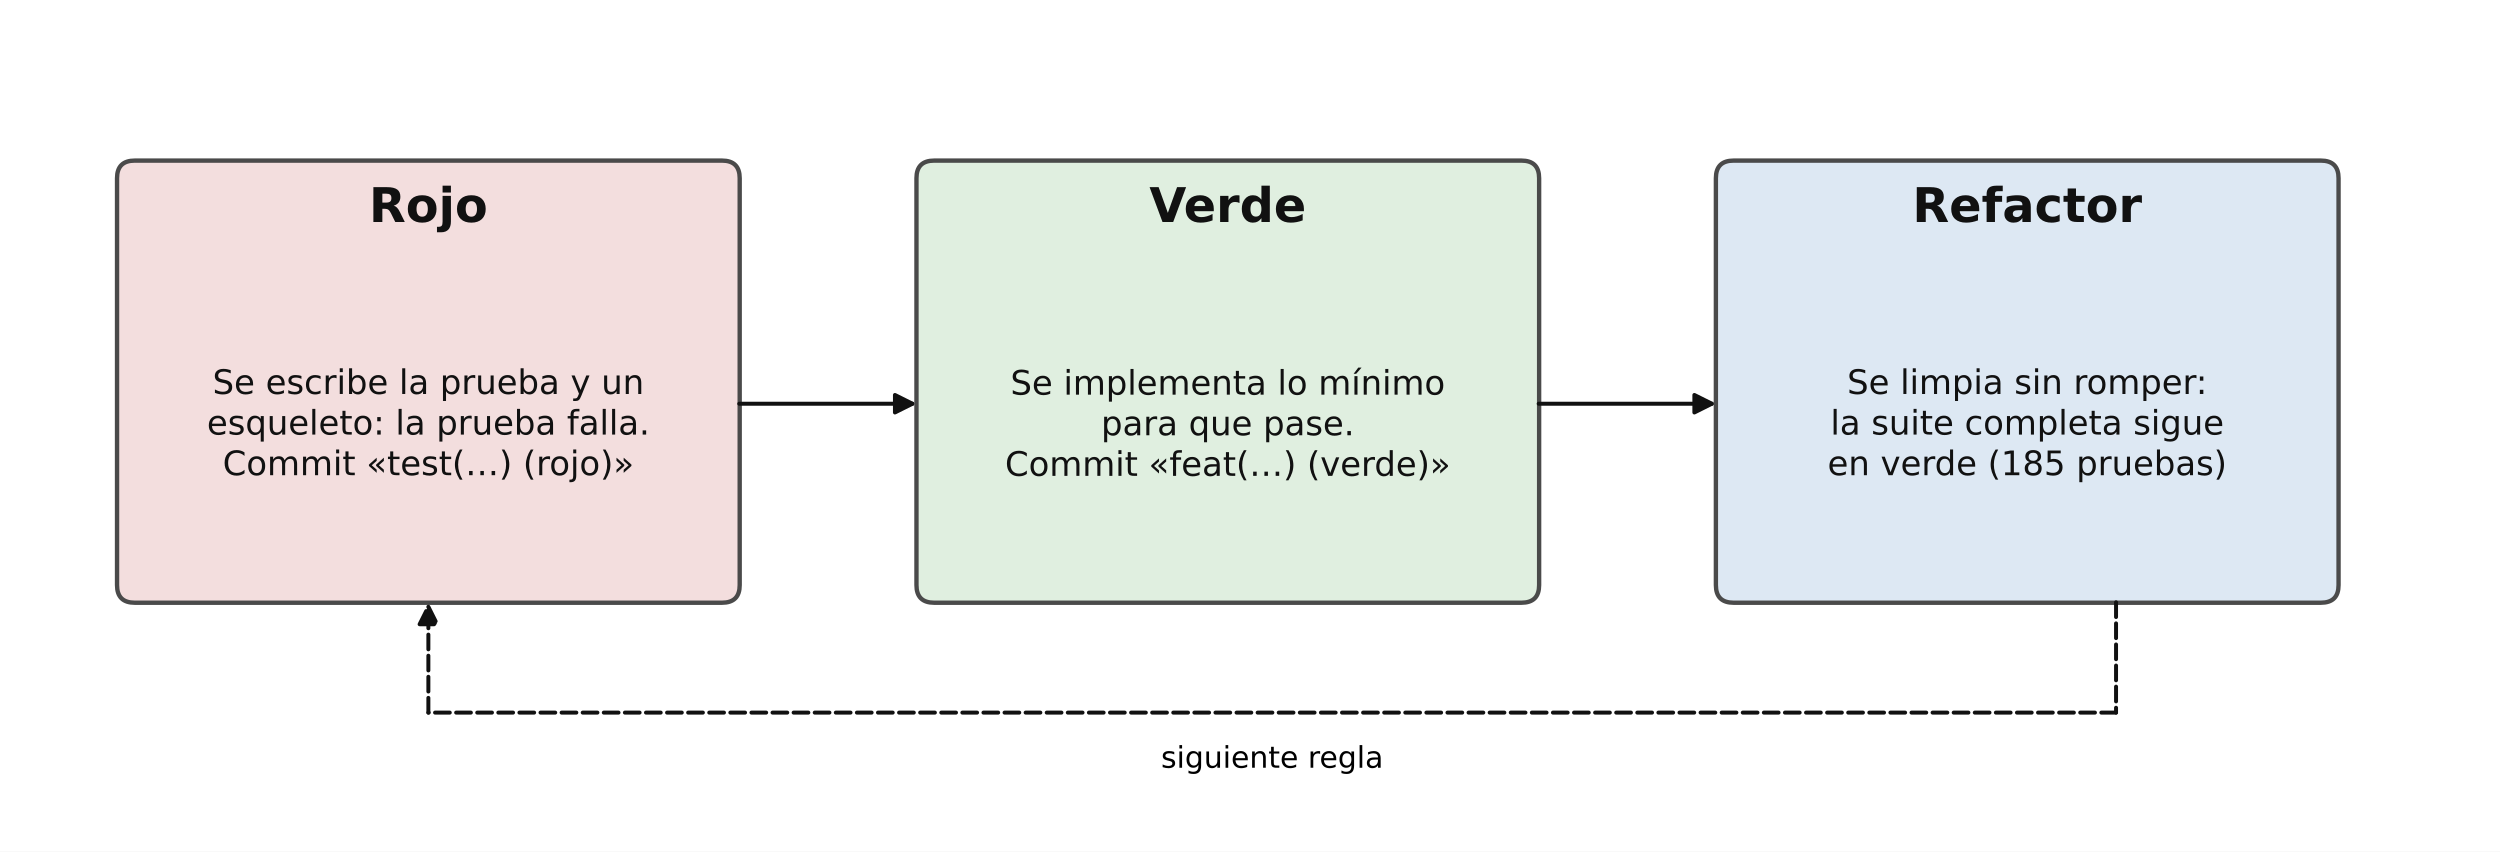
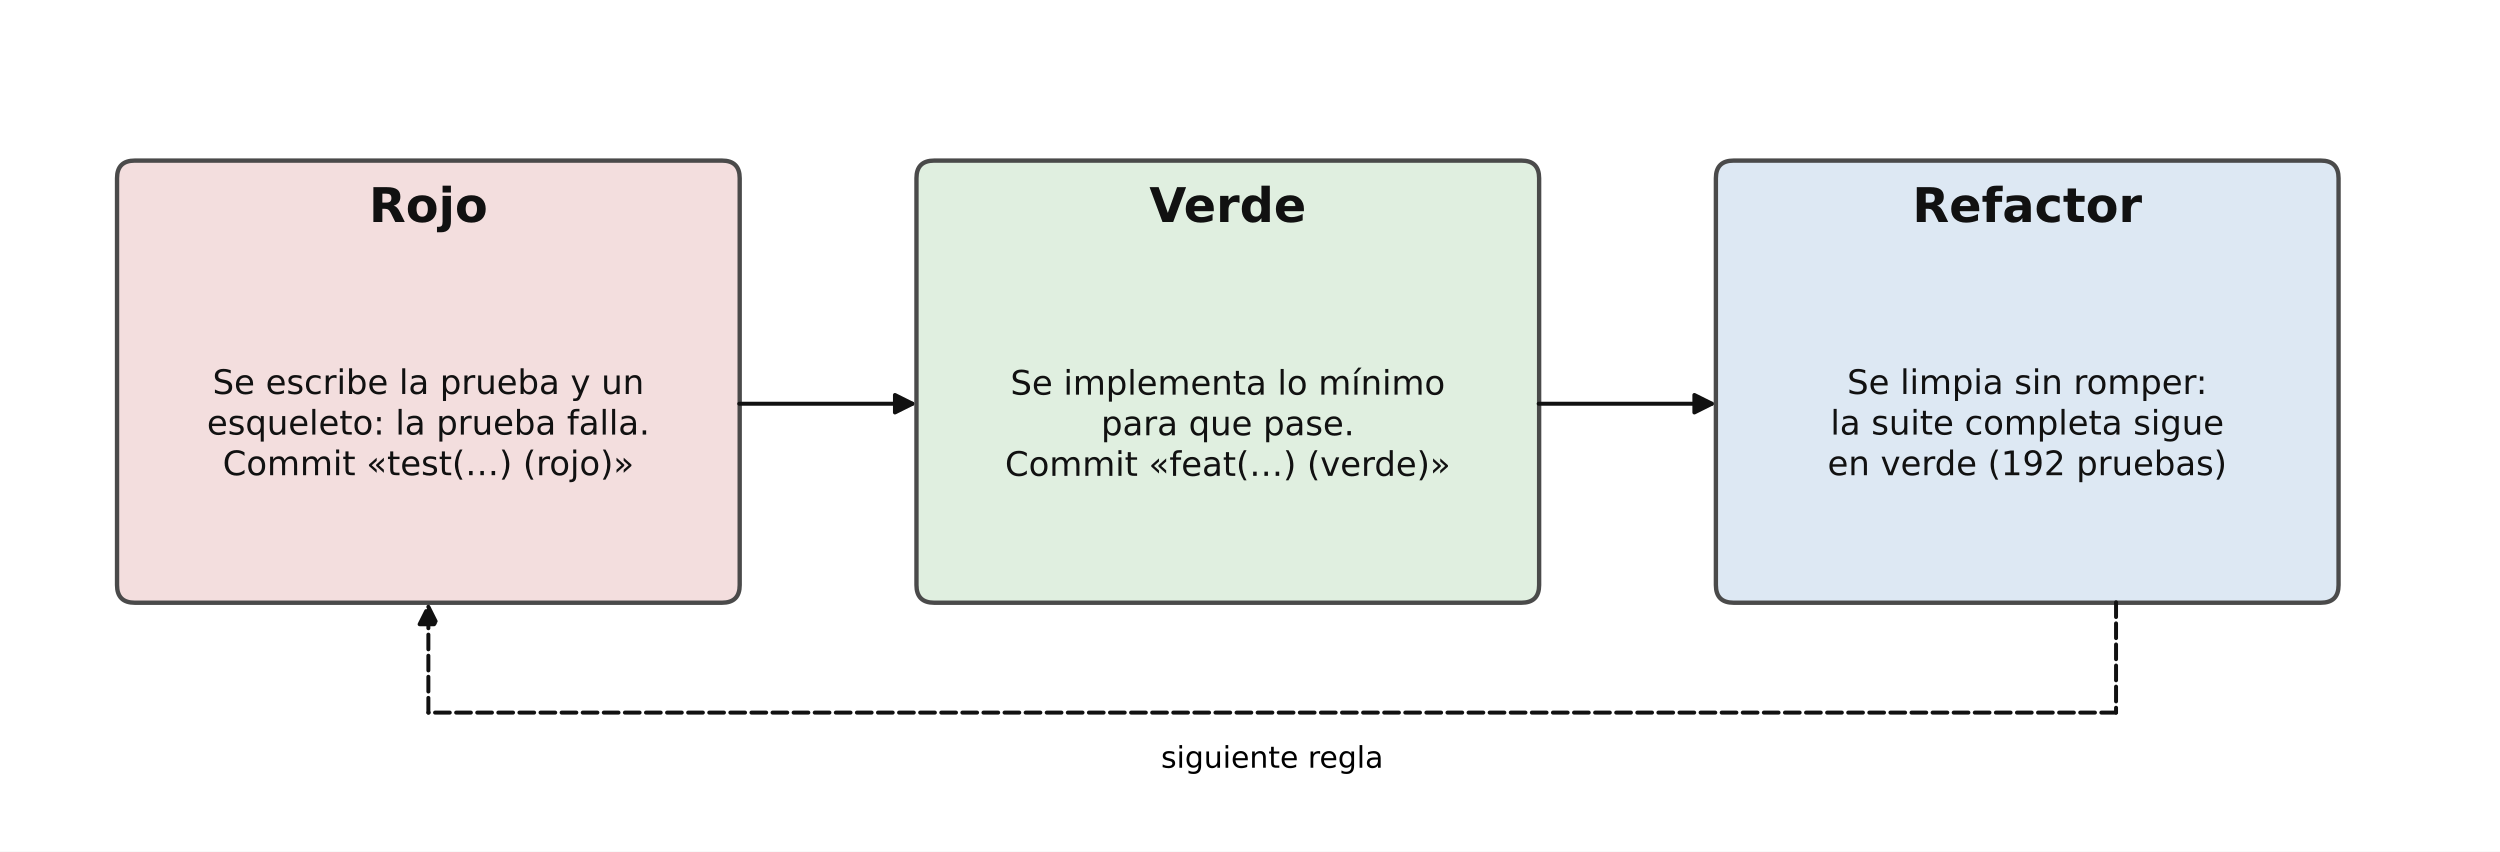
<svg xmlns="http://www.w3.org/2000/svg" xmlns:xlink="http://www.w3.org/1999/xlink" width="628.2pt" height="213.984pt" viewBox="0 0 628.2 213.984" version="1.1">
  <defs>
    <style type="text/css">*{stroke-linejoin: round; stroke-linecap: butt}</style>
  </defs>
  <g id="figure_1">
    <g id="patch_1">
      <path d="M 0 213.984  L 628.2 213.984  L 628.2 0  L 0 0  z " style="fill: #ffffff" />
    </g>
    <g id="axes_1">
      <g id="patch_2">
-         <path d="M 33.872 151.455  L 181.408 151.455  Q 185.872 151.455 185.872 147.02  L 185.872 44.788  Q 185.872 40.353 181.408 40.353  L 33.872 40.353  Q 29.408 40.353 29.408 44.788  L 29.408 147.02  Q 29.408 151.455 33.872 151.455  z " clip-path="url(#p1be5606a92)" style="fill: #f3dede; stroke: #4a4a4a; stroke-width: 1.1; stroke-linejoin: miter" />
+         <path d="M 33.872 151.455  L 181.408 151.455  Q 185.872 151.455 185.872 147.02  L 185.872 44.788  Q 185.872 40.353 181.408 40.353  L 33.872 40.353  Q 29.408 40.353 29.408 44.788  L 29.408 147.02  Q 29.408 151.455 33.872 151.455  z " clip-path="url(#pc39b11b736)" style="fill: #f3dede; stroke: #4a4a4a; stroke-width: 1.1; stroke-linejoin: miter" />
      </g>
      <g id="patch_3">
-         <path d="M 185.76 101.448  Q 208.08 101.448 229.282 101.448  " clip-path="url(#p1be5606a92)" style="fill: none; stroke: #111111; stroke-linecap: round" />
-         <path d="M 224.882 99.248  L 229.282 101.448  L 224.882 103.648  z " clip-path="url(#p1be5606a92)" style="fill: #111111; stroke: #111111; stroke-linecap: round" />
+         <path d="M 185.76 101.448  Q 208.08 101.448 229.282 101.448  " clip-path="url(#pc39b11b736)" style="fill: none; stroke: #111111; stroke-linecap: round" />
+         <path d="M 224.882 99.248  L 229.282 101.448  L 224.882 103.648  z " clip-path="url(#pc39b11b736)" style="fill: #111111; stroke: #111111; stroke-linecap: round" />
      </g>
      <g id="patch_4">
-         <path d="M 234.752 151.455  L 382.288 151.455  Q 386.752 151.455 386.752 147.02  L 386.752 44.788  Q 386.752 40.353 382.288 40.353  L 234.752 40.353  Q 230.288 40.353 230.288 44.788  L 230.288 147.02  Q 230.288 151.455 234.752 151.455  z " clip-path="url(#p1be5606a92)" style="fill: #e0efe0; stroke: #4a4a4a; stroke-width: 1.1; stroke-linejoin: miter" />
+         <path d="M 234.752 151.455  L 382.288 151.455  Q 386.752 151.455 386.752 147.02  L 386.752 44.788  Q 386.752 40.353 382.288 40.353  L 234.752 40.353  Q 230.288 40.353 230.288 44.788  L 230.288 147.02  Q 230.288 151.455 234.752 151.455  z " clip-path="url(#pc39b11b736)" style="fill: #e0efe0; stroke: #4a4a4a; stroke-width: 1.1; stroke-linejoin: miter" />
      </g>
      <g id="patch_5">
-         <path d="M 386.64 101.448  Q 408.96 101.448 430.162 101.448  " clip-path="url(#p1be5606a92)" style="fill: none; stroke: #111111; stroke-linecap: round" />
-         <path d="M 425.762 99.248  L 430.162 101.448  L 425.762 103.648  z " clip-path="url(#p1be5606a92)" style="fill: #111111; stroke: #111111; stroke-linecap: round" />
+         <path d="M 386.64 101.448  Q 408.96 101.448 430.162 101.448  " clip-path="url(#pc39b11b736)" style="fill: none; stroke: #111111; stroke-linecap: round" />
+         <path d="M 425.762 99.248  L 430.162 101.448  L 425.762 103.648  z " clip-path="url(#pc39b11b736)" style="fill: #111111; stroke: #111111; stroke-linecap: round" />
      </g>
      <g id="patch_6">
-         <path d="M 435.632 151.455  L 583.168 151.455  Q 587.632 151.455 587.632 147.02  L 587.632 44.788  Q 587.632 40.353 583.168 40.353  L 435.632 40.353  Q 431.168 40.353 431.168 44.788  L 431.168 147.02  Q 431.168 151.455 435.632 151.455  z " clip-path="url(#p1be5606a92)" style="fill: #dde8f3; stroke: #4a4a4a; stroke-width: 1.1; stroke-linejoin: miter" />
+         <path d="M 435.632 151.455  L 583.168 151.455  Q 587.632 151.455 587.632 147.02  L 587.632 44.788  Q 587.632 40.353 583.168 40.353  L 435.632 40.353  Q 431.168 40.353 431.168 44.788  L 431.168 147.02  Q 431.168 151.455 435.632 151.455  z " clip-path="url(#pc39b11b736)" style="fill: #dde8f3; stroke: #4a4a4a; stroke-width: 1.1; stroke-linejoin: miter" />
      </g>
      <g id="patch_7">
-         <path d="M 531.72 151.344  Q 531.72 165.204 531.72 179.064  " clip-path="url(#p1be5606a92)" style="fill: none; stroke-dasharray: 3.7,1.6; stroke-dashoffset: 0; stroke: #111111; stroke-linecap: round" />
+         <path d="M 531.72 151.344  Q 531.72 165.204 531.72 179.064  " clip-path="url(#pc39b11b736)" style="fill: none; stroke-dasharray: 3.7,1.6; stroke-dashoffset: 0; stroke: #111111; stroke-linecap: round" />
      </g>
      <g id="patch_8">
-         <path d="M 531.72 179.064  Q 319.68 179.064 107.64 179.064  " clip-path="url(#p1be5606a92)" style="fill: none; stroke-dasharray: 3.7,1.6; stroke-dashoffset: 0; stroke: #111111; stroke-linecap: round" />
+         <path d="M 531.72 179.064  Q 319.68 179.064 107.64 179.064  " clip-path="url(#pc39b11b736)" style="fill: none; stroke-dasharray: 3.7,1.6; stroke-dashoffset: 0; stroke: #111111; stroke-linecap: round" />
      </g>
      <g id="patch_9">
-         <path d="M 107.64 179.064  Q 107.64 165.204 107.64 152.462  " clip-path="url(#p1be5606a92)" style="fill: none; stroke-dasharray: 3.7,1.6; stroke-dashoffset: 0; stroke: #111111; stroke-linecap: round" />
-         <path d="M 105.44 156.862  L 107.64 152.462  L 109.84 156.862  z " clip-path="url(#p1be5606a92)" style="fill: #111111; stroke-dasharray: 3.7,1.6; stroke-dashoffset: 0; stroke: #111111; stroke-linecap: round" />
+         <path d="M 107.64 179.064  Q 107.64 165.204 107.64 152.462  " clip-path="url(#pc39b11b736)" style="fill: none; stroke-dasharray: 3.7,1.6; stroke-dashoffset: 0; stroke: #111111; stroke-linecap: round" />
+         <path d="M 105.44 156.862  L 107.64 152.462  L 109.84 156.862  z " clip-path="url(#pc39b11b736)" style="fill: #111111; stroke-dasharray: 3.7,1.6; stroke-dashoffset: 0; stroke: #111111; stroke-linecap: round" />
      </g>
      <g id="text_1">
        <g style="fill: #111111" transform="translate(92.71875 55.77846) scale(0.12 -0.12)">
          <defs>
            <path id="DejaVuSans-Bold-35" d="M 2297 2597  Q 2675 2597 2839 2737  Q 3003 2878 3003 3200  Q 3003 3519 2839 3656  Q 2675 3794 2297 3794  L 1791 3794  L 1791 2597  L 2297 2597  z M 1791 1766  L 1791 0  L 588 0  L 588 4666  L 2425 4666  Q 3347 4666 3776 4356  Q 4206 4047 4206 3378  Q 4206 2916 3982 2619  Q 3759 2322 3309 2181  Q 3556 2125 3751 1926  Q 3947 1728 4147 1325  L 4800 0  L 3519 0  L 2950 1159  Q 2778 1509 2601 1637  Q 2425 1766 2131 1766  L 1791 1766  z " transform="scale(0.015625)" />
            <path id="DejaVuSans-Bold-52" d="M 2203 2784  Q 1831 2784 1636 2517  Q 1441 2250 1441 1747  Q 1441 1244 1636 976  Q 1831 709 2203 709  Q 2569 709 2762 976  Q 2956 1244 2956 1747  Q 2956 2250 2762 2517  Q 2569 2784 2203 2784  z M 2203 3584  Q 3106 3584 3614 3096  Q 4122 2609 4122 1747  Q 4122 884 3614 396  Q 3106 -91 2203 -91  Q 1297 -91 786 396  Q 275 884 275 1747  Q 275 2609 786 3096  Q 1297 3584 2203 3584  z " transform="scale(0.015625)" />
            <path id="DejaVuSans-Bold-4d" d="M 538 3500  L 1656 3500  L 1656 63  Q 1656 -641 1318 -1011  Q 981 -1381 341 -1381  L -213 -1381  L -213 -647  L -19 -647  Q 300 -647 419 -503  Q 538 -359 538 63  L 538 3500  z M 538 4863  L 1656 4863  L 1656 3950  L 538 3950  L 538 4863  z " transform="scale(0.015625)" />
          </defs>
          <use xlink:href="#DejaVuSans-Bold-35" />
          <use xlink:href="#DejaVuSans-Bold-52" transform="translate(77 0)" />
          <use xlink:href="#DejaVuSans-Bold-4d" transform="translate(145.7031 0)" />
          <use xlink:href="#DejaVuSans-Bold-52" transform="translate(179.9844 0)" />
        </g>
      </g>
      <g id="text_2">
        <g style="fill: #111111" transform="translate(53.42262 98.99802) scale(0.085 -0.085)">
          <defs>
            <path id="DejaVuSans-36" d="M 3425 4513  L 3425 3897  Q 3066 4069 2747 4153  Q 2428 4238 2131 4238  Q 1616 4238 1336 4038  Q 1056 3838 1056 3469  Q 1056 3159 1242 3001  Q 1428 2844 1947 2747  L 2328 2669  Q 3034 2534 3370 2195  Q 3706 1856 3706 1288  Q 3706 609 3251 259  Q 2797 -91 1919 -91  Q 1588 -91 1214 -16  Q 841 59 441 206  L 441 856  Q 825 641 1194 531  Q 1563 422 1919 422  Q 2459 422 2753 634  Q 3047 847 3047 1241  Q 3047 1584 2836 1778  Q 2625 1972 2144 2069  L 1759 2144  Q 1053 2284 737 2584  Q 422 2884 422 3419  Q 422 4038 858 4394  Q 1294 4750 2059 4750  Q 2388 4750 2728 4690  Q 3069 4631 3425 4513  z " transform="scale(0.015625)" />
            <path id="DejaVuSans-48" d="M 3597 1894  L 3597 1613  L 953 1613  Q 991 1019 1311 708  Q 1631 397 2203 397  Q 2534 397 2845 478  Q 3156 559 3463 722  L 3463 178  Q 3153 47 2828 -22  Q 2503 -91 2169 -91  Q 1331 -91 842 396  Q 353 884 353 1716  Q 353 2575 817 3079  Q 1281 3584 2069 3584  Q 2775 3584 3186 3129  Q 3597 2675 3597 1894  z M 3022 2063  Q 3016 2534 2758 2815  Q 2500 3097 2075 3097  Q 1594 3097 1305 2825  Q 1016 2553 972 2059  L 3022 2063  z " transform="scale(0.015625)" />
            <path id="DejaVuSans-3" transform="scale(0.015625)" />
            <path id="DejaVuSans-56" d="M 2834 3397  L 2834 2853  Q 2591 2978 2328 3040  Q 2066 3103 1784 3103  Q 1356 3103 1142 2972  Q 928 2841 928 2578  Q 928 2378 1081 2264  Q 1234 2150 1697 2047  L 1894 2003  Q 2506 1872 2764 1633  Q 3022 1394 3022 966  Q 3022 478 2636 193  Q 2250 -91 1575 -91  Q 1294 -91 989 -36  Q 684 19 347 128  L 347 722  Q 666 556 975 473  Q 1284 391 1588 391  Q 1994 391 2212 530  Q 2431 669 2431 922  Q 2431 1156 2273 1281  Q 2116 1406 1581 1522  L 1381 1569  Q 847 1681 609 1914  Q 372 2147 372 2553  Q 372 3047 722 3315  Q 1072 3584 1716 3584  Q 2034 3584 2315 3537  Q 2597 3491 2834 3397  z " transform="scale(0.015625)" />
            <path id="DejaVuSans-46" d="M 3122 3366  L 3122 2828  Q 2878 2963 2633 3030  Q 2388 3097 2138 3097  Q 1578 3097 1268 2742  Q 959 2388 959 1747  Q 959 1106 1268 751  Q 1578 397 2138 397  Q 2388 397 2633 464  Q 2878 531 3122 666  L 3122 134  Q 2881 22 2623 -34  Q 2366 -91 2075 -91  Q 1284 -91 818 406  Q 353 903 353 1747  Q 353 2603 823 3093  Q 1294 3584 2113 3584  Q 2378 3584 2631 3529  Q 2884 3475 3122 3366  z " transform="scale(0.015625)" />
            <path id="DejaVuSans-55" d="M 2631 2963  Q 2534 3019 2420 3045  Q 2306 3072 2169 3072  Q 1681 3072 1420 2755  Q 1159 2438 1159 1844  L 1159 0  L 581 0  L 581 3500  L 1159 3500  L 1159 2956  Q 1341 3275 1631 3429  Q 1922 3584 2338 3584  Q 2397 3584 2469 3576  Q 2541 3569 2628 3553  L 2631 2963  z " transform="scale(0.015625)" />
            <path id="DejaVuSans-4c" d="M 603 3500  L 1178 3500  L 1178 0  L 603 0  L 603 3500  z M 603 4863  L 1178 4863  L 1178 4134  L 603 4134  L 603 4863  z " transform="scale(0.015625)" />
            <path id="DejaVuSans-45" d="M 3116 1747  Q 3116 2381 2855 2742  Q 2594 3103 2138 3103  Q 1681 3103 1420 2742  Q 1159 2381 1159 1747  Q 1159 1113 1420 752  Q 1681 391 2138 391  Q 2594 391 2855 752  Q 3116 1113 3116 1747  z M 1159 2969  Q 1341 3281 1617 3432  Q 1894 3584 2278 3584  Q 2916 3584 3314 3078  Q 3713 2572 3713 1747  Q 3713 922 3314 415  Q 2916 -91 2278 -91  Q 1894 -91 1617 61  Q 1341 213 1159 525  L 1159 0  L 581 0  L 581 4863  L 1159 4863  L 1159 2969  z " transform="scale(0.015625)" />
            <path id="DejaVuSans-4f" d="M 603 4863  L 1178 4863  L 1178 0  L 603 0  L 603 4863  z " transform="scale(0.015625)" />
            <path id="DejaVuSans-44" d="M 2194 1759  Q 1497 1759 1228 1600  Q 959 1441 959 1056  Q 959 750 1161 570  Q 1363 391 1709 391  Q 2188 391 2477 730  Q 2766 1069 2766 1631  L 2766 1759  L 2194 1759  z M 3341 1997  L 3341 0  L 2766 0  L 2766 531  Q 2569 213 2275 61  Q 1981 -91 1556 -91  Q 1019 -91 701 211  Q 384 513 384 1019  Q 384 1609 779 1909  Q 1175 2209 1959 2209  L 2766 2209  L 2766 2266  Q 2766 2663 2505 2880  Q 2244 3097 1772 3097  Q 1472 3097 1187 3025  Q 903 2953 641 2809  L 641 3341  Q 956 3463 1253 3523  Q 1550 3584 1831 3584  Q 2591 3584 2966 3190  Q 3341 2797 3341 1997  z " transform="scale(0.015625)" />
            <path id="DejaVuSans-53" d="M 1159 525  L 1159 -1331  L 581 -1331  L 581 3500  L 1159 3500  L 1159 2969  Q 1341 3281 1617 3432  Q 1894 3584 2278 3584  Q 2916 3584 3314 3078  Q 3713 2572 3713 1747  Q 3713 922 3314 415  Q 2916 -91 2278 -91  Q 1894 -91 1617 61  Q 1341 213 1159 525  z M 3116 1747  Q 3116 2381 2855 2742  Q 2594 3103 2138 3103  Q 1681 3103 1420 2742  Q 1159 2381 1159 1747  Q 1159 1113 1420 752  Q 1681 391 2138 391  Q 2594 391 2855 752  Q 3116 1113 3116 1747  z " transform="scale(0.015625)" />
            <path id="DejaVuSans-58" d="M 544 1381  L 544 3500  L 1119 3500  L 1119 1403  Q 1119 906 1312 657  Q 1506 409 1894 409  Q 2359 409 2629 706  Q 2900 1003 2900 1516  L 2900 3500  L 3475 3500  L 3475 0  L 2900 0  L 2900 538  Q 2691 219 2414 64  Q 2138 -91 1772 -91  Q 1169 -91 856 284  Q 544 659 544 1381  z M 1991 3584  L 1991 3584  z " transform="scale(0.015625)" />
            <path id="DejaVuSans-5c" d="M 2059 -325  Q 1816 -950 1584 -1140  Q 1353 -1331 966 -1331  L 506 -1331  L 506 -850  L 844 -850  Q 1081 -850 1212 -737  Q 1344 -625 1503 -206  L 1606 56  L 191 3500  L 800 3500  L 1894 763  L 2988 3500  L 3597 3500  L 2059 -325  z " transform="scale(0.015625)" />
            <path id="DejaVuSans-51" d="M 3513 2113  L 3513 0  L 2938 0  L 2938 2094  Q 2938 2591 2744 2837  Q 2550 3084 2163 3084  Q 1697 3084 1428 2787  Q 1159 2491 1159 1978  L 1159 0  L 581 0  L 581 3500  L 1159 3500  L 1159 2956  Q 1366 3272 1645 3428  Q 1925 3584 2291 3584  Q 2894 3584 3203 3211  Q 3513 2838 3513 2113  z " transform="scale(0.015625)" />
          </defs>
          <use xlink:href="#DejaVuSans-36" />
          <use xlink:href="#DejaVuSans-48" transform="translate(63.48438 0)" />
          <use xlink:href="#DejaVuSans-3" transform="translate(125.0156 0)" />
          <use xlink:href="#DejaVuSans-48" transform="translate(156.7969 0)" />
          <use xlink:href="#DejaVuSans-56" transform="translate(218.3281 0)" />
          <use xlink:href="#DejaVuSans-46" transform="translate(270.4219 0)" />
          <use xlink:href="#DejaVuSans-55" transform="translate(325.4062 0)" />
          <use xlink:href="#DejaVuSans-4c" transform="translate(366.5156 0)" />
          <use xlink:href="#DejaVuSans-45" transform="translate(394.2969 0)" />
          <use xlink:href="#DejaVuSans-48" transform="translate(457.7812 0)" />
          <use xlink:href="#DejaVuSans-3" transform="translate(519.3125 0)" />
          <use xlink:href="#DejaVuSans-4f" transform="translate(551.0938 0)" />
          <use xlink:href="#DejaVuSans-44" transform="translate(578.875 0)" />
          <use xlink:href="#DejaVuSans-3" transform="translate(640.1562 0)" />
          <use xlink:href="#DejaVuSans-53" transform="translate(671.9375 0)" />
          <use xlink:href="#DejaVuSans-55" transform="translate(735.4219 0)" />
          <use xlink:href="#DejaVuSans-58" transform="translate(776.5312 0)" />
          <use xlink:href="#DejaVuSans-48" transform="translate(839.9062 0)" />
          <use xlink:href="#DejaVuSans-45" transform="translate(901.4375 0)" />
          <use xlink:href="#DejaVuSans-44" transform="translate(964.9219 0)" />
          <use xlink:href="#DejaVuSans-3" transform="translate(1026.203 0)" />
          <use xlink:href="#DejaVuSans-5c" transform="translate(1057.984 0)" />
          <use xlink:href="#DejaVuSans-3" transform="translate(1117.172 0)" />
          <use xlink:href="#DejaVuSans-58" transform="translate(1148.953 0)" />
          <use xlink:href="#DejaVuSans-51" transform="translate(1212.328 0)" />
        </g>
        <g style="fill: #111111" transform="translate(51.99953 109.2003) scale(0.085 -0.085)">
          <defs>
            <path id="DejaVuSans-54" d="M 947 1747  Q 947 1113 1208 752  Q 1469 391 1925 391  Q 2381 391 2643 752  Q 2906 1113 2906 1747  Q 2906 2381 2643 2742  Q 2381 3103 1925 3103  Q 1469 3103 1208 2742  Q 947 2381 947 1747  z M 2906 525  Q 2725 213 2448 61  Q 2172 -91 1784 -91  Q 1150 -91 751 415  Q 353 922 353 1747  Q 353 2572 751 3078  Q 1150 3584 1784 3584  Q 2172 3584 2448 3432  Q 2725 3281 2906 2969  L 2906 3500  L 3481 3500  L 3481 -1331  L 2906 -1331  L 2906 525  z " transform="scale(0.015625)" />
            <path id="DejaVuSans-57" d="M 1172 4494  L 1172 3500  L 2356 3500  L 2356 3053  L 1172 3053  L 1172 1153  Q 1172 725 1289 603  Q 1406 481 1766 481  L 2356 481  L 2356 0  L 1766 0  Q 1100 0 847 248  Q 594 497 594 1153  L 594 3053  L 172 3053  L 172 3500  L 594 3500  L 594 4494  L 1172 4494  z " transform="scale(0.015625)" />
            <path id="DejaVuSans-52" d="M 1959 3097  Q 1497 3097 1228 2736  Q 959 2375 959 1747  Q 959 1119 1226 758  Q 1494 397 1959 397  Q 2419 397 2687 759  Q 2956 1122 2956 1747  Q 2956 2369 2687 2733  Q 2419 3097 1959 3097  z M 1959 3584  Q 2709 3584 3137 3096  Q 3566 2609 3566 1747  Q 3566 888 3137 398  Q 2709 -91 1959 -91  Q 1206 -91 779 398  Q 353 888 353 1747  Q 353 2609 779 3096  Q 1206 3584 1959 3584  z " transform="scale(0.015625)" />
            <path id="DejaVuSans-1d" d="M 750 794  L 1409 794  L 1409 0  L 750 0  L 750 794  z M 750 3309  L 1409 3309  L 1409 2516  L 750 2516  L 750 3309  z " transform="scale(0.015625)" />
            <path id="DejaVuSans-49" d="M 2375 4863  L 2375 4384  L 1825 4384  Q 1516 4384 1395 4259  Q 1275 4134 1275 3809  L 1275 3500  L 2222 3500  L 2222 3053  L 1275 3053  L 1275 0  L 697 0  L 697 3053  L 147 3053  L 147 3500  L 697 3500  L 697 3744  Q 697 4328 969 4595  Q 1241 4863 1831 4863  L 2375 4863  z " transform="scale(0.015625)" />
            <path id="DejaVuSans-11" d="M 684 794  L 1344 794  L 1344 0  L 684 0  L 684 794  z " transform="scale(0.015625)" />
          </defs>
          <use xlink:href="#DejaVuSans-48" />
          <use xlink:href="#DejaVuSans-56" transform="translate(61.53125 0)" />
          <use xlink:href="#DejaVuSans-54" transform="translate(113.625 0)" />
          <use xlink:href="#DejaVuSans-58" transform="translate(177.1094 0)" />
          <use xlink:href="#DejaVuSans-48" transform="translate(240.4844 0)" />
          <use xlink:href="#DejaVuSans-4f" transform="translate(302.0156 0)" />
          <use xlink:href="#DejaVuSans-48" transform="translate(329.7969 0)" />
          <use xlink:href="#DejaVuSans-57" transform="translate(391.3281 0)" />
          <use xlink:href="#DejaVuSans-52" transform="translate(430.5312 0)" />
          <use xlink:href="#DejaVuSans-1d" transform="translate(491.7188 0)" />
          <use xlink:href="#DejaVuSans-3" transform="translate(525.4062 0)" />
          <use xlink:href="#DejaVuSans-4f" transform="translate(557.1875 0)" />
          <use xlink:href="#DejaVuSans-44" transform="translate(584.9688 0)" />
          <use xlink:href="#DejaVuSans-3" transform="translate(646.25 0)" />
          <use xlink:href="#DejaVuSans-53" transform="translate(678.0312 0)" />
          <use xlink:href="#DejaVuSans-55" transform="translate(741.5156 0)" />
          <use xlink:href="#DejaVuSans-58" transform="translate(782.625 0)" />
          <use xlink:href="#DejaVuSans-48" transform="translate(846 0)" />
          <use xlink:href="#DejaVuSans-45" transform="translate(907.5312 0)" />
          <use xlink:href="#DejaVuSans-44" transform="translate(971.0156 0)" />
          <use xlink:href="#DejaVuSans-3" transform="translate(1032.297 0)" />
          <use xlink:href="#DejaVuSans-49" transform="translate(1064.078 0)" />
          <use xlink:href="#DejaVuSans-44" transform="translate(1099.281 0)" />
          <use xlink:href="#DejaVuSans-4f" transform="translate(1160.562 0)" />
          <use xlink:href="#DejaVuSans-4f" transform="translate(1188.344 0)" />
          <use xlink:href="#DejaVuSans-44" transform="translate(1216.125 0)" />
          <use xlink:href="#DejaVuSans-11" transform="translate(1277.406 0)" />
        </g>
        <g style="fill: #111111" transform="translate(55.96398 119.4027) scale(0.085 -0.085)">
          <defs>
            <path id="DejaVuSans-26" d="M 4122 4306  L 4122 3641  Q 3803 3938 3442 4084  Q 3081 4231 2675 4231  Q 1875 4231 1450 3742  Q 1025 3253 1025 2328  Q 1025 1406 1450 917  Q 1875 428 2675 428  Q 3081 428 3442 575  Q 3803 722 4122 1019  L 4122 359  Q 3791 134 3420 21  Q 3050 -91 2638 -91  Q 1578 -91 968 557  Q 359 1206 359 2328  Q 359 3453 968 4101  Q 1578 4750 2638 4750  Q 3056 4750 3426 4639  Q 3797 4528 4122 4306  z " transform="scale(0.015625)" />
            <path id="DejaVuSans-50" d="M 3328 2828  Q 3544 3216 3844 3400  Q 4144 3584 4550 3584  Q 5097 3584 5394 3201  Q 5691 2819 5691 2113  L 5691 0  L 5113 0  L 5113 2094  Q 5113 2597 4934 2840  Q 4756 3084 4391 3084  Q 3944 3084 3684 2787  Q 3425 2491 3425 1978  L 3425 0  L 2847 0  L 2847 2094  Q 2847 2600 2669 2842  Q 2491 3084 2119 3084  Q 1678 3084 1418 2786  Q 1159 2488 1159 1978  L 1159 0  L 581 0  L 581 3500  L 1159 3500  L 1159 2956  Q 1356 3278 1631 3431  Q 1906 3584 2284 3584  Q 2666 3584 2933 3390  Q 3200 3197 3328 2828  z " transform="scale(0.015625)" />
            <path id="DejaVuSans-6d" d="M 3316 3309  L 3316 2713  L 2375 1875  L 3316 1038  L 3316 441  L 1850 1747  L 1850 2003  L 3316 3309  z M 1959 3309  L 1959 2713  L 1019 1875  L 1959 1038  L 1959 441  L 494 1747  L 494 2003  L 1959 3309  z " transform="scale(0.015625)" />
            <path id="DejaVuSans-b" d="M 1984 4856  Q 1566 4138 1362 3434  Q 1159 2731 1159 2009  Q 1159 1288 1364 580  Q 1569 -128 1984 -844  L 1484 -844  Q 1016 -109 783 600  Q 550 1309 550 2009  Q 550 2706 781 3412  Q 1013 4119 1484 4856  L 1984 4856  z " transform="scale(0.015625)" />
            <path id="DejaVuSans-b08" d="M 2869 794  L 3531 794  L 3531 0  L 2869 0  L 2869 794  z M 4997 794  L 5663 794  L 5663 0  L 4997 0  L 4997 794  z M 738 794  L 1403 794  L 1403 0  L 738 0  L 738 794  z " transform="scale(0.015625)" />
            <path id="DejaVuSans-c" d="M 513 4856  L 1013 4856  Q 1481 4119 1714 3412  Q 1947 2706 1947 2009  Q 1947 1309 1714 600  Q 1481 -109 1013 -844  L 513 -844  Q 928 -128 1133 580  Q 1338 1288 1338 2009  Q 1338 2731 1133 3434  Q 928 4138 513 4856  z " transform="scale(0.015625)" />
            <path id="DejaVuSans-4d" d="M 603 3500  L 1178 3500  L 1178 -63  Q 1178 -731 923 -1031  Q 669 -1331 103 -1331  L -116 -1331  L -116 -844  L 38 -844  Q 366 -844 484 -692  Q 603 -541 603 -63  L 603 3500  z M 603 4863  L 1178 4863  L 1178 4134  L 603 4134  L 603 4863  z " transform="scale(0.015625)" />
            <path id="DejaVuSans-7d" d="M 603 3309  L 2069 2003  L 2069 1747  L 603 441  L 603 1038  L 1544 1875  L 603 2713  L 603 3309  z M 1959 3309  L 3425 2003  L 3425 1747  L 1959 441  L 1959 1038  L 2900 1875  L 1959 2713  L 1959 3309  z " transform="scale(0.015625)" />
          </defs>
          <use xlink:href="#DejaVuSans-26" />
          <use xlink:href="#DejaVuSans-52" transform="translate(69.82812 0)" />
          <use xlink:href="#DejaVuSans-50" transform="translate(131.0156 0)" />
          <use xlink:href="#DejaVuSans-50" transform="translate(228.4219 0)" />
          <use xlink:href="#DejaVuSans-4c" transform="translate(325.8281 0)" />
          <use xlink:href="#DejaVuSans-57" transform="translate(353.6094 0)" />
          <use xlink:href="#DejaVuSans-3" transform="translate(392.8125 0)" />
          <use xlink:href="#DejaVuSans-6d" transform="translate(424.5938 0)" />
          <use xlink:href="#DejaVuSans-57" transform="translate(485.7812 0)" />
          <use xlink:href="#DejaVuSans-48" transform="translate(524.9844 0)" />
          <use xlink:href="#DejaVuSans-56" transform="translate(586.5156 0)" />
          <use xlink:href="#DejaVuSans-57" transform="translate(638.6094 0)" />
          <use xlink:href="#DejaVuSans-b" transform="translate(677.8125 0)" />
          <use xlink:href="#DejaVuSans-b08" transform="translate(716.8281 0)" />
          <use xlink:href="#DejaVuSans-c" transform="translate(816.8281 0)" />
          <use xlink:href="#DejaVuSans-3" transform="translate(855.8438 0)" />
          <use xlink:href="#DejaVuSans-b" transform="translate(887.625 0)" />
          <use xlink:href="#DejaVuSans-55" transform="translate(926.6406 0)" />
          <use xlink:href="#DejaVuSans-52" transform="translate(965.5469 0)" />
          <use xlink:href="#DejaVuSans-4d" transform="translate(1026.734 0)" />
          <use xlink:href="#DejaVuSans-52" transform="translate(1054.516 0)" />
          <use xlink:href="#DejaVuSans-c" transform="translate(1115.703 0)" />
          <use xlink:href="#DejaVuSans-7d" transform="translate(1154.719 0)" />
        </g>
      </g>
      <g id="text_3">
        <g style="fill: #111111" transform="translate(288.8119 55.77846) scale(0.12 -0.12)">
          <defs>
            <path id="DejaVuSans-Bold-39" d="M 31 4666  L 1241 4666  L 2478 1222  L 3713 4666  L 4922 4666  L 3194 0  L 1759 0  L 31 4666  z " transform="scale(0.015625)" />
            <path id="DejaVuSans-Bold-48" d="M 4031 1759  L 4031 1441  L 1416 1441  Q 1456 1047 1700 850  Q 1944 653 2381 653  Q 2734 653 3104 758  Q 3475 863 3866 1075  L 3866 213  Q 3469 63 3072 -14  Q 2675 -91 2278 -91  Q 1328 -91 801 392  Q 275 875 275 1747  Q 275 2603 792 3093  Q 1309 3584 2216 3584  Q 3041 3584 3536 3087  Q 4031 2591 4031 1759  z M 2881 2131  Q 2881 2450 2695 2645  Q 2509 2841 2209 2841  Q 1884 2841 1681 2658  Q 1478 2475 1428 2131  L 2881 2131  z " transform="scale(0.015625)" />
            <path id="DejaVuSans-Bold-55" d="M 3138 2547  Q 2991 2616 2845 2648  Q 2700 2681 2553 2681  Q 2122 2681 1889 2404  Q 1656 2128 1656 1613  L 1656 0  L 538 0  L 538 3500  L 1656 3500  L 1656 2925  Q 1872 3269 2151 3426  Q 2431 3584 2822 3584  Q 2878 3584 2943 3579  Q 3009 3575 3134 3559  L 3138 2547  z " transform="scale(0.015625)" />
            <path id="DejaVuSans-Bold-47" d="M 2919 2988  L 2919 4863  L 4044 4863  L 4044 0  L 2919 0  L 2919 506  Q 2688 197 2409 53  Q 2131 -91 1766 -91  Q 1119 -91 703 423  Q 288 938 288 1747  Q 288 2556 703 3070  Q 1119 3584 1766 3584  Q 2128 3584 2408 3439  Q 2688 3294 2919 2988  z M 2181 722  Q 2541 722 2730 984  Q 2919 1247 2919 1747  Q 2919 2247 2730 2509  Q 2541 2772 2181 2772  Q 1825 2772 1636 2509  Q 1447 2247 1447 1747  Q 1447 1247 1636 984  Q 1825 722 2181 722  z " transform="scale(0.015625)" />
          </defs>
          <use xlink:href="#DejaVuSans-Bold-39" />
          <use xlink:href="#DejaVuSans-Bold-48" transform="translate(71.92188 0)" />
          <use xlink:href="#DejaVuSans-Bold-55" transform="translate(139.75 0)" />
          <use xlink:href="#DejaVuSans-Bold-47" transform="translate(189.0625 0)" />
          <use xlink:href="#DejaVuSans-Bold-48" transform="translate(260.6406 0)" />
        </g>
      </g>
      <g id="text_4">
        <g style="fill: #111111" transform="translate(253.9055 99.16835) scale(0.085 -0.085)">
          <defs>
            <path id="DejaVuSans-af" d="M 1325 5119  L 1947 5119  L 929 3944  L 450 3944  L 1325 5119  z M 603 3500  L 1178 3500  L 1178 0  L 603 0  L 603 3500  z M 891 3584  L 891 3584  z " transform="scale(0.015625)" />
          </defs>
          <use xlink:href="#DejaVuSans-36" />
          <use xlink:href="#DejaVuSans-48" transform="translate(63.48438 0)" />
          <use xlink:href="#DejaVuSans-3" transform="translate(125.0156 0)" />
          <use xlink:href="#DejaVuSans-4c" transform="translate(156.7969 0)" />
          <use xlink:href="#DejaVuSans-50" transform="translate(184.5781 0)" />
          <use xlink:href="#DejaVuSans-53" transform="translate(281.9844 0)" />
          <use xlink:href="#DejaVuSans-4f" transform="translate(345.4688 0)" />
          <use xlink:href="#DejaVuSans-48" transform="translate(373.25 0)" />
          <use xlink:href="#DejaVuSans-50" transform="translate(434.7812 0)" />
          <use xlink:href="#DejaVuSans-48" transform="translate(532.1875 0)" />
          <use xlink:href="#DejaVuSans-51" transform="translate(593.7188 0)" />
          <use xlink:href="#DejaVuSans-57" transform="translate(657.0938 0)" />
          <use xlink:href="#DejaVuSans-44" transform="translate(696.2969 0)" />
          <use xlink:href="#DejaVuSans-3" transform="translate(757.5781 0)" />
          <use xlink:href="#DejaVuSans-4f" transform="translate(789.3594 0)" />
          <use xlink:href="#DejaVuSans-52" transform="translate(817.1406 0)" />
          <use xlink:href="#DejaVuSans-3" transform="translate(878.3281 0)" />
          <use xlink:href="#DejaVuSans-50" transform="translate(910.1094 0)" />
          <use xlink:href="#DejaVuSans-af" transform="translate(1007.516 0)" />
          <use xlink:href="#DejaVuSans-51" transform="translate(1035.297 0)" />
          <use xlink:href="#DejaVuSans-4c" transform="translate(1098.672 0)" />
          <use xlink:href="#DejaVuSans-50" transform="translate(1126.453 0)" />
          <use xlink:href="#DejaVuSans-52" transform="translate(1223.859 0)" />
        </g>
        <g style="fill: #111111" transform="translate(276.6755 109.37) scale(0.085 -0.085)">
          <use xlink:href="#DejaVuSans-53" />
          <use xlink:href="#DejaVuSans-44" transform="translate(63.48438 0)" />
          <use xlink:href="#DejaVuSans-55" transform="translate(124.7656 0)" />
          <use xlink:href="#DejaVuSans-44" transform="translate(165.875 0)" />
          <use xlink:href="#DejaVuSans-3" transform="translate(227.1562 0)" />
          <use xlink:href="#DejaVuSans-54" transform="translate(258.9375 0)" />
          <use xlink:href="#DejaVuSans-58" transform="translate(322.4219 0)" />
          <use xlink:href="#DejaVuSans-48" transform="translate(385.7969 0)" />
          <use xlink:href="#DejaVuSans-3" transform="translate(447.3281 0)" />
          <use xlink:href="#DejaVuSans-53" transform="translate(479.1094 0)" />
          <use xlink:href="#DejaVuSans-44" transform="translate(542.5938 0)" />
          <use xlink:href="#DejaVuSans-56" transform="translate(603.875 0)" />
          <use xlink:href="#DejaVuSans-48" transform="translate(655.9688 0)" />
          <use xlink:href="#DejaVuSans-11" transform="translate(717.5 0)" />
        </g>
        <g style="fill: #111111" transform="translate(252.5422 119.5723) scale(0.085 -0.085)">
          <defs>
            <path id="DejaVuSans-59" d="M 191 3500  L 800 3500  L 1894 563  L 2988 3500  L 3597 3500  L 2284 0  L 1503 0  L 191 3500  z " transform="scale(0.015625)" />
            <path id="DejaVuSans-47" d="M 2906 2969  L 2906 4863  L 3481 4863  L 3481 0  L 2906 0  L 2906 525  Q 2725 213 2448 61  Q 2172 -91 1784 -91  Q 1150 -91 751 415  Q 353 922 353 1747  Q 353 2572 751 3078  Q 1150 3584 1784 3584  Q 2172 3584 2448 3432  Q 2725 3281 2906 2969  z M 947 1747  Q 947 1113 1208 752  Q 1469 391 1925 391  Q 2381 391 2643 752  Q 2906 1113 2906 1747  Q 2906 2381 2643 2742  Q 2381 3103 1925 3103  Q 1469 3103 1208 2742  Q 947 2381 947 1747  z " transform="scale(0.015625)" />
          </defs>
          <use xlink:href="#DejaVuSans-26" />
          <use xlink:href="#DejaVuSans-52" transform="translate(69.82812 0)" />
          <use xlink:href="#DejaVuSans-50" transform="translate(131.0156 0)" />
          <use xlink:href="#DejaVuSans-50" transform="translate(228.4219 0)" />
          <use xlink:href="#DejaVuSans-4c" transform="translate(325.8281 0)" />
          <use xlink:href="#DejaVuSans-57" transform="translate(353.6094 0)" />
          <use xlink:href="#DejaVuSans-3" transform="translate(392.8125 0)" />
          <use xlink:href="#DejaVuSans-6d" transform="translate(424.5938 0)" />
          <use xlink:href="#DejaVuSans-49" transform="translate(485.7812 0)" />
          <use xlink:href="#DejaVuSans-48" transform="translate(520.9844 0)" />
          <use xlink:href="#DejaVuSans-44" transform="translate(582.5156 0)" />
          <use xlink:href="#DejaVuSans-57" transform="translate(643.7969 0)" />
          <use xlink:href="#DejaVuSans-b" transform="translate(683 0)" />
          <use xlink:href="#DejaVuSans-b08" transform="translate(722.0156 0)" />
          <use xlink:href="#DejaVuSans-c" transform="translate(822.0156 0)" />
          <use xlink:href="#DejaVuSans-3" transform="translate(861.0312 0)" />
          <use xlink:href="#DejaVuSans-b" transform="translate(892.8125 0)" />
          <use xlink:href="#DejaVuSans-59" transform="translate(931.8281 0)" />
          <use xlink:href="#DejaVuSans-48" transform="translate(991.0156 0)" />
          <use xlink:href="#DejaVuSans-55" transform="translate(1052.547 0)" />
          <use xlink:href="#DejaVuSans-47" transform="translate(1091.906 0)" />
          <use xlink:href="#DejaVuSans-48" transform="translate(1155.391 0)" />
          <use xlink:href="#DejaVuSans-c" transform="translate(1216.922 0)" />
          <use xlink:href="#DejaVuSans-7d" transform="translate(1255.938 0)" />
        </g>
      </g>
      <g id="text_5">
        <g style="fill: #111111" transform="translate(480.5456 55.77846) scale(0.12 -0.12)">
          <defs>
            <path id="DejaVuSans-Bold-49" d="M 2841 4863  L 2841 4128  L 2222 4128  Q 1984 4128 1890 4042  Q 1797 3956 1797 3744  L 1797 3500  L 2753 3500  L 2753 2700  L 1797 2700  L 1797 0  L 678 0  L 678 2700  L 122 2700  L 122 3500  L 678 3500  L 678 3744  Q 678 4316 997 4589  Q 1316 4863 1984 4863  L 2841 4863  z " transform="scale(0.015625)" />
            <path id="DejaVuSans-Bold-44" d="M 2106 1575  Q 1756 1575 1579 1456  Q 1403 1338 1403 1106  Q 1403 894 1545 773  Q 1688 653 1941 653  Q 2256 653 2472 879  Q 2688 1106 2688 1447  L 2688 1575  L 2106 1575  z M 3816 1997  L 3816 0  L 2688 0  L 2688 519  Q 2463 200 2181 54  Q 1900 -91 1497 -91  Q 953 -91 614 226  Q 275 544 275 1050  Q 275 1666 698 1953  Q 1122 2241 2028 2241  L 2688 2241  L 2688 2328  Q 2688 2594 2478 2717  Q 2269 2841 1825 2841  Q 1466 2841 1156 2769  Q 847 2697 581 2553  L 581 3406  Q 941 3494 1303 3539  Q 1666 3584 2028 3584  Q 2975 3584 3395 3211  Q 3816 2838 3816 1997  z " transform="scale(0.015625)" />
            <path id="DejaVuSans-Bold-46" d="M 3366 3391  L 3366 2478  Q 3138 2634 2908 2709  Q 2678 2784 2431 2784  Q 1963 2784 1702 2511  Q 1441 2238 1441 1747  Q 1441 1256 1702 982  Q 1963 709 2431 709  Q 2694 709 2930 787  Q 3166 866 3366 1019  L 3366 103  Q 3103 6 2833 -42  Q 2563 -91 2291 -91  Q 1344 -91 809 395  Q 275 881 275 1747  Q 275 2613 809 3098  Q 1344 3584 2291 3584  Q 2566 3584 2833 3536  Q 3100 3488 3366 3391  z " transform="scale(0.015625)" />
            <path id="DejaVuSans-Bold-57" d="M 1759 4494  L 1759 3500  L 2913 3500  L 2913 2700  L 1759 2700  L 1759 1216  Q 1759 972 1856 886  Q 1953 800 2241 800  L 2816 800  L 2816 0  L 1856 0  Q 1194 0 917 276  Q 641 553 641 1216  L 641 2700  L 84 2700  L 84 3500  L 641 3500  L 641 4494  L 1759 4494  z " transform="scale(0.015625)" />
          </defs>
          <use xlink:href="#DejaVuSans-Bold-35" />
          <use xlink:href="#DejaVuSans-Bold-48" transform="translate(77 0)" />
          <use xlink:href="#DejaVuSans-Bold-49" transform="translate(144.8281 0)" />
          <use xlink:href="#DejaVuSans-Bold-44" transform="translate(188.3281 0)" />
          <use xlink:href="#DejaVuSans-Bold-46" transform="translate(255.8125 0)" />
          <use xlink:href="#DejaVuSans-Bold-57" transform="translate(315.0938 0)" />
          <use xlink:href="#DejaVuSans-Bold-52" transform="translate(362.8906 0)" />
          <use xlink:href="#DejaVuSans-Bold-55" transform="translate(431.5938 0)" />
        </g>
      </g>
      <g id="text_6">
        <g style="fill: #111111" transform="translate(464.1508 98.99802) scale(0.085 -0.085)">
          <use xlink:href="#DejaVuSans-36" />
          <use xlink:href="#DejaVuSans-48" transform="translate(63.48438 0)" />
          <use xlink:href="#DejaVuSans-3" transform="translate(125.0156 0)" />
          <use xlink:href="#DejaVuSans-4f" transform="translate(156.7969 0)" />
          <use xlink:href="#DejaVuSans-4c" transform="translate(184.5781 0)" />
          <use xlink:href="#DejaVuSans-50" transform="translate(212.3594 0)" />
          <use xlink:href="#DejaVuSans-53" transform="translate(309.7656 0)" />
          <use xlink:href="#DejaVuSans-4c" transform="translate(373.25 0)" />
          <use xlink:href="#DejaVuSans-44" transform="translate(401.0312 0)" />
          <use xlink:href="#DejaVuSans-3" transform="translate(462.3125 0)" />
          <use xlink:href="#DejaVuSans-56" transform="translate(494.0938 0)" />
          <use xlink:href="#DejaVuSans-4c" transform="translate(546.1875 0)" />
          <use xlink:href="#DejaVuSans-51" transform="translate(573.9688 0)" />
          <use xlink:href="#DejaVuSans-3" transform="translate(637.3438 0)" />
          <use xlink:href="#DejaVuSans-55" transform="translate(669.125 0)" />
          <use xlink:href="#DejaVuSans-52" transform="translate(708.0312 0)" />
          <use xlink:href="#DejaVuSans-50" transform="translate(769.2188 0)" />
          <use xlink:href="#DejaVuSans-53" transform="translate(866.625 0)" />
          <use xlink:href="#DejaVuSans-48" transform="translate(930.1094 0)" />
          <use xlink:href="#DejaVuSans-55" transform="translate(991.6406 0)" />
          <use xlink:href="#DejaVuSans-1d" transform="translate(1031 0)" />
        </g>
        <g style="fill: #111111" transform="translate(459.9506 109.2003) scale(0.085 -0.085)">
          <defs>
            <path id="DejaVuSans-4a" d="M 2906 1791  Q 2906 2416 2648 2759  Q 2391 3103 1925 3103  Q 1463 3103 1205 2759  Q 947 2416 947 1791  Q 947 1169 1205 825  Q 1463 481 1925 481  Q 2391 481 2648 825  Q 2906 1169 2906 1791  z M 3481 434  Q 3481 -459 3084 -895  Q 2688 -1331 1869 -1331  Q 1566 -1331 1297 -1286  Q 1028 -1241 775 -1147  L 775 -588  Q 1028 -725 1275 -790  Q 1522 -856 1778 -856  Q 2344 -856 2625 -561  Q 2906 -266 2906 331  L 2906 616  Q 2728 306 2450 153  Q 2172 0 1784 0  Q 1141 0 747 490  Q 353 981 353 1791  Q 353 2603 747 3093  Q 1141 3584 1784 3584  Q 2172 3584 2450 3431  Q 2728 3278 2906 2969  L 2906 3500  L 3481 3500  L 3481 434  z " transform="scale(0.015625)" />
          </defs>
          <use xlink:href="#DejaVuSans-4f" />
          <use xlink:href="#DejaVuSans-44" transform="translate(27.78125 0)" />
          <use xlink:href="#DejaVuSans-3" transform="translate(89.0625 0)" />
          <use xlink:href="#DejaVuSans-56" transform="translate(120.8438 0)" />
          <use xlink:href="#DejaVuSans-58" transform="translate(172.9375 0)" />
          <use xlink:href="#DejaVuSans-4c" transform="translate(236.3125 0)" />
          <use xlink:href="#DejaVuSans-57" transform="translate(264.0938 0)" />
          <use xlink:href="#DejaVuSans-48" transform="translate(303.2969 0)" />
          <use xlink:href="#DejaVuSans-3" transform="translate(364.8281 0)" />
          <use xlink:href="#DejaVuSans-46" transform="translate(396.6094 0)" />
          <use xlink:href="#DejaVuSans-52" transform="translate(451.5938 0)" />
          <use xlink:href="#DejaVuSans-50" transform="translate(512.7812 0)" />
          <use xlink:href="#DejaVuSans-53" transform="translate(610.1875 0)" />
          <use xlink:href="#DejaVuSans-4f" transform="translate(673.6719 0)" />
          <use xlink:href="#DejaVuSans-48" transform="translate(701.4531 0)" />
          <use xlink:href="#DejaVuSans-57" transform="translate(762.9844 0)" />
          <use xlink:href="#DejaVuSans-44" transform="translate(802.1875 0)" />
          <use xlink:href="#DejaVuSans-3" transform="translate(863.4688 0)" />
          <use xlink:href="#DejaVuSans-56" transform="translate(895.25 0)" />
          <use xlink:href="#DejaVuSans-4c" transform="translate(947.3438 0)" />
          <use xlink:href="#DejaVuSans-4a" transform="translate(975.125 0)" />
          <use xlink:href="#DejaVuSans-58" transform="translate(1038.609 0)" />
          <use xlink:href="#DejaVuSans-48" transform="translate(1101.984 0)" />
        </g>
        <g style="fill: #111111" transform="translate(459.2241 119.4027) scale(0.085 -0.085)">
          <defs>
            <path id="DejaVuSans-14" d="M 794 531  L 1825 531  L 1825 4091  L 703 3866  L 703 4441  L 1819 4666  L 2450 4666  L 2450 531  L 3481 531  L 3481 0  L 794 0  L 794 531  z " transform="scale(0.015625)" />
-             <path id="DejaVuSans-1b" d="M 2034 2216  Q 1584 2216 1326 1975  Q 1069 1734 1069 1313  Q 1069 891 1326 650  Q 1584 409 2034 409  Q 2484 409 2743 651  Q 3003 894 3003 1313  Q 3003 1734 2745 1975  Q 2488 2216 2034 2216  z M 1403 2484  Q 997 2584 770 2862  Q 544 3141 544 3541  Q 544 4100 942 4425  Q 1341 4750 2034 4750  Q 2731 4750 3128 4425  Q 3525 4100 3525 3541  Q 3525 3141 3298 2862  Q 3072 2584 2669 2484  Q 3125 2378 3379 2068  Q 3634 1759 3634 1313  Q 3634 634 3220 271  Q 2806 -91 2034 -91  Q 1263 -91 848 271  Q 434 634 434 1313  Q 434 1759 690 2068  Q 947 2378 1403 2484  z M 1172 3481  Q 1172 3119 1398 2916  Q 1625 2713 2034 2713  Q 2441 2713 2670 2916  Q 2900 3119 2900 3481  Q 2900 3844 2670 4047  Q 2441 4250 2034 4250  Q 1625 4250 1398 4047  Q 1172 3844 1172 3481  z " transform="scale(0.015625)" />
-             <path id="DejaVuSans-18" d="M 691 4666  L 3169 4666  L 3169 4134  L 1269 4134  L 1269 2991  Q 1406 3038 1543 3061  Q 1681 3084 1819 3084  Q 2600 3084 3056 2656  Q 3513 2228 3513 1497  Q 3513 744 3044 326  Q 2575 -91 1722 -91  Q 1428 -91 1123 -41  Q 819 9 494 109  L 494 744  Q 775 591 1075 516  Q 1375 441 1709 441  Q 2250 441 2565 725  Q 2881 1009 2881 1497  Q 2881 1984 2565 2268  Q 2250 2553 1709 2553  Q 1456 2553 1204 2497  Q 953 2441 691 2322  L 691 4666  z " transform="scale(0.015625)" />
+             <path id="DejaVuSans-1c" d="M 703 97  L 703 672  Q 941 559 1184 500  Q 1428 441 1663 441  Q 2288 441 2617 861  Q 2947 1281 2994 2138  Q 2813 1869 2534 1725  Q 2256 1581 1919 1581  Q 1219 1581 811 2004  Q 403 2428 403 3163  Q 403 3881 828 4315  Q 1253 4750 1959 4750  Q 2769 4750 3195 4129  Q 3622 3509 3622 2328  Q 3622 1225 3098 567  Q 2575 -91 1691 -91  Q 1453 -91 1209 -44  Q 966 3 703 97  z M 1959 2075  Q 2384 2075 2632 2365  Q 2881 2656 2881 3163  Q 2881 3666 2632 3958  Q 2384 4250 1959 4250  Q 1534 4250 1286 3958  Q 1038 3666 1038 3163  Q 1038 2656 1286 2365  Q 1534 2075 1959 2075  z " transform="scale(0.015625)" />
+             <path id="DejaVuSans-15" d="M 1228 531  L 3431 531  L 3431 0  L 469 0  L 469 531  Q 828 903 1448 1529  Q 2069 2156 2228 2338  Q 2531 2678 2651 2914  Q 2772 3150 2772 3378  Q 2772 3750 2511 3984  Q 2250 4219 1831 4219  Q 1534 4219 1204 4116  Q 875 4013 500 3803  L 500 4441  Q 881 4594 1212 4672  Q 1544 4750 1819 4750  Q 2544 4750 2975 4387  Q 3406 4025 3406 3419  Q 3406 3131 3298 2873  Q 3191 2616 2906 2266  Q 2828 2175 2409 1742  Q 1991 1309 1228 531  z " transform="scale(0.015625)" />
          </defs>
          <use xlink:href="#DejaVuSans-48" />
          <use xlink:href="#DejaVuSans-51" transform="translate(61.53125 0)" />
          <use xlink:href="#DejaVuSans-3" transform="translate(124.9062 0)" />
          <use xlink:href="#DejaVuSans-59" transform="translate(156.6875 0)" />
          <use xlink:href="#DejaVuSans-48" transform="translate(215.875 0)" />
          <use xlink:href="#DejaVuSans-55" transform="translate(277.4062 0)" />
          <use xlink:href="#DejaVuSans-47" transform="translate(316.7656 0)" />
          <use xlink:href="#DejaVuSans-48" transform="translate(380.25 0)" />
          <use xlink:href="#DejaVuSans-3" transform="translate(441.7812 0)" />
          <use xlink:href="#DejaVuSans-b" transform="translate(473.5625 0)" />
          <use xlink:href="#DejaVuSans-14" transform="translate(512.5781 0)" />
-           <use xlink:href="#DejaVuSans-1b" transform="translate(576.2031 0)" />
-           <use xlink:href="#DejaVuSans-18" transform="translate(639.8281 0)" />
+           <use xlink:href="#DejaVuSans-1c" transform="translate(576.2031 0)" />
+           <use xlink:href="#DejaVuSans-15" transform="translate(639.8281 0)" />
          <use xlink:href="#DejaVuSans-3" transform="translate(703.4531 0)" />
          <use xlink:href="#DejaVuSans-53" transform="translate(735.2344 0)" />
          <use xlink:href="#DejaVuSans-55" transform="translate(798.7188 0)" />
          <use xlink:href="#DejaVuSans-58" transform="translate(839.8281 0)" />
          <use xlink:href="#DejaVuSans-48" transform="translate(903.2031 0)" />
          <use xlink:href="#DejaVuSans-45" transform="translate(964.7344 0)" />
          <use xlink:href="#DejaVuSans-44" transform="translate(1028.219 0)" />
          <use xlink:href="#DejaVuSans-56" transform="translate(1089.5 0)" />
          <use xlink:href="#DejaVuSans-c" transform="translate(1141.594 0)" />
        </g>
      </g>
      <g id="text_7">
        <g transform="translate(291.7454 192.924) scale(0.075 -0.075)">
          <use xlink:href="#DejaVuSans-56" />
          <use xlink:href="#DejaVuSans-4c" transform="translate(52.09375 0)" />
          <use xlink:href="#DejaVuSans-4a" transform="translate(79.875 0)" />
          <use xlink:href="#DejaVuSans-58" transform="translate(143.3594 0)" />
          <use xlink:href="#DejaVuSans-4c" transform="translate(206.7344 0)" />
          <use xlink:href="#DejaVuSans-48" transform="translate(234.5156 0)" />
          <use xlink:href="#DejaVuSans-51" transform="translate(296.0469 0)" />
          <use xlink:href="#DejaVuSans-57" transform="translate(359.4219 0)" />
          <use xlink:href="#DejaVuSans-48" transform="translate(398.625 0)" />
          <use xlink:href="#DejaVuSans-3" transform="translate(460.1562 0)" />
          <use xlink:href="#DejaVuSans-55" transform="translate(491.9375 0)" />
          <use xlink:href="#DejaVuSans-48" transform="translate(530.8438 0)" />
          <use xlink:href="#DejaVuSans-4a" transform="translate(592.375 0)" />
          <use xlink:href="#DejaVuSans-4f" transform="translate(655.8594 0)" />
          <use xlink:href="#DejaVuSans-44" transform="translate(683.6406 0)" />
        </g>
      </g>
    </g>
  </g>
  <defs>
-     <clipPath id="p1be5606a92">
+     <clipPath id="pc39b11b736">
      <rect x="7.2" y="7.2" width="613.8" height="199.584" />
    </clipPath>
  </defs>
</svg>
